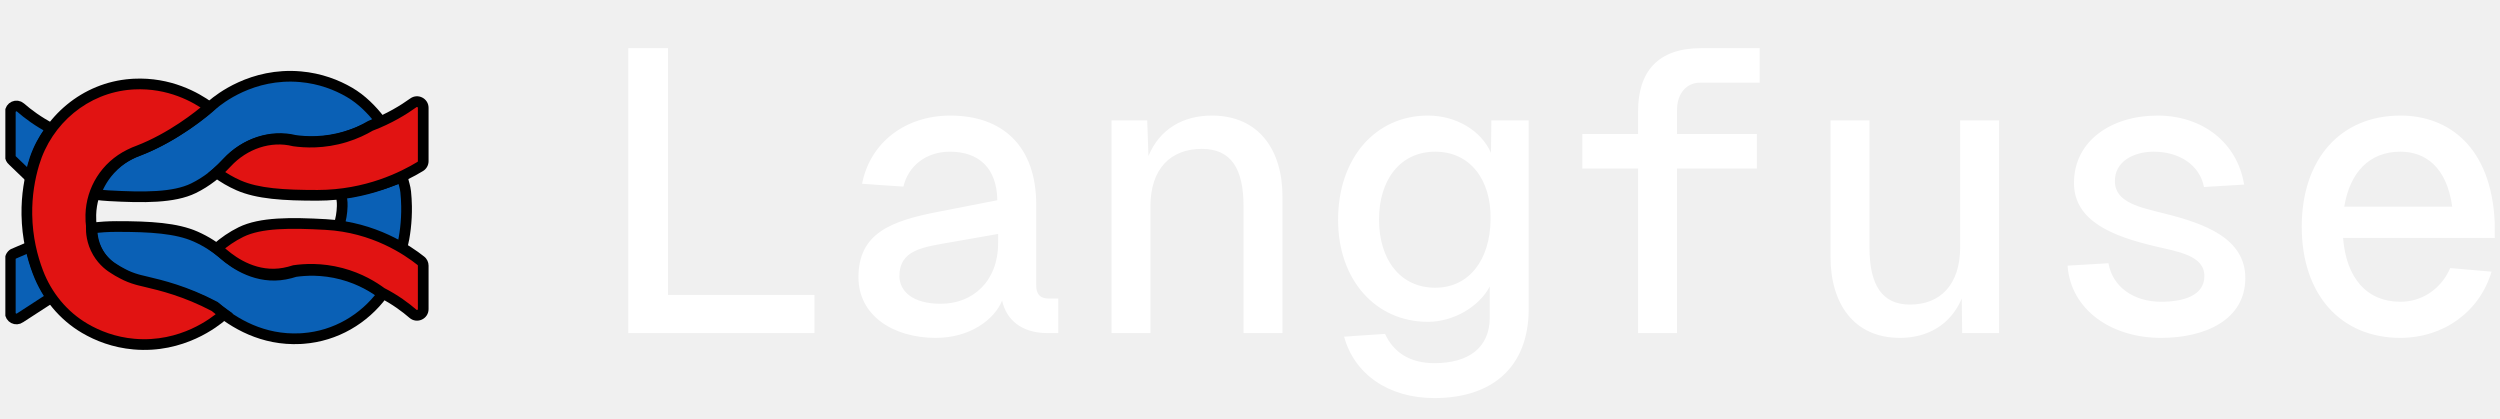
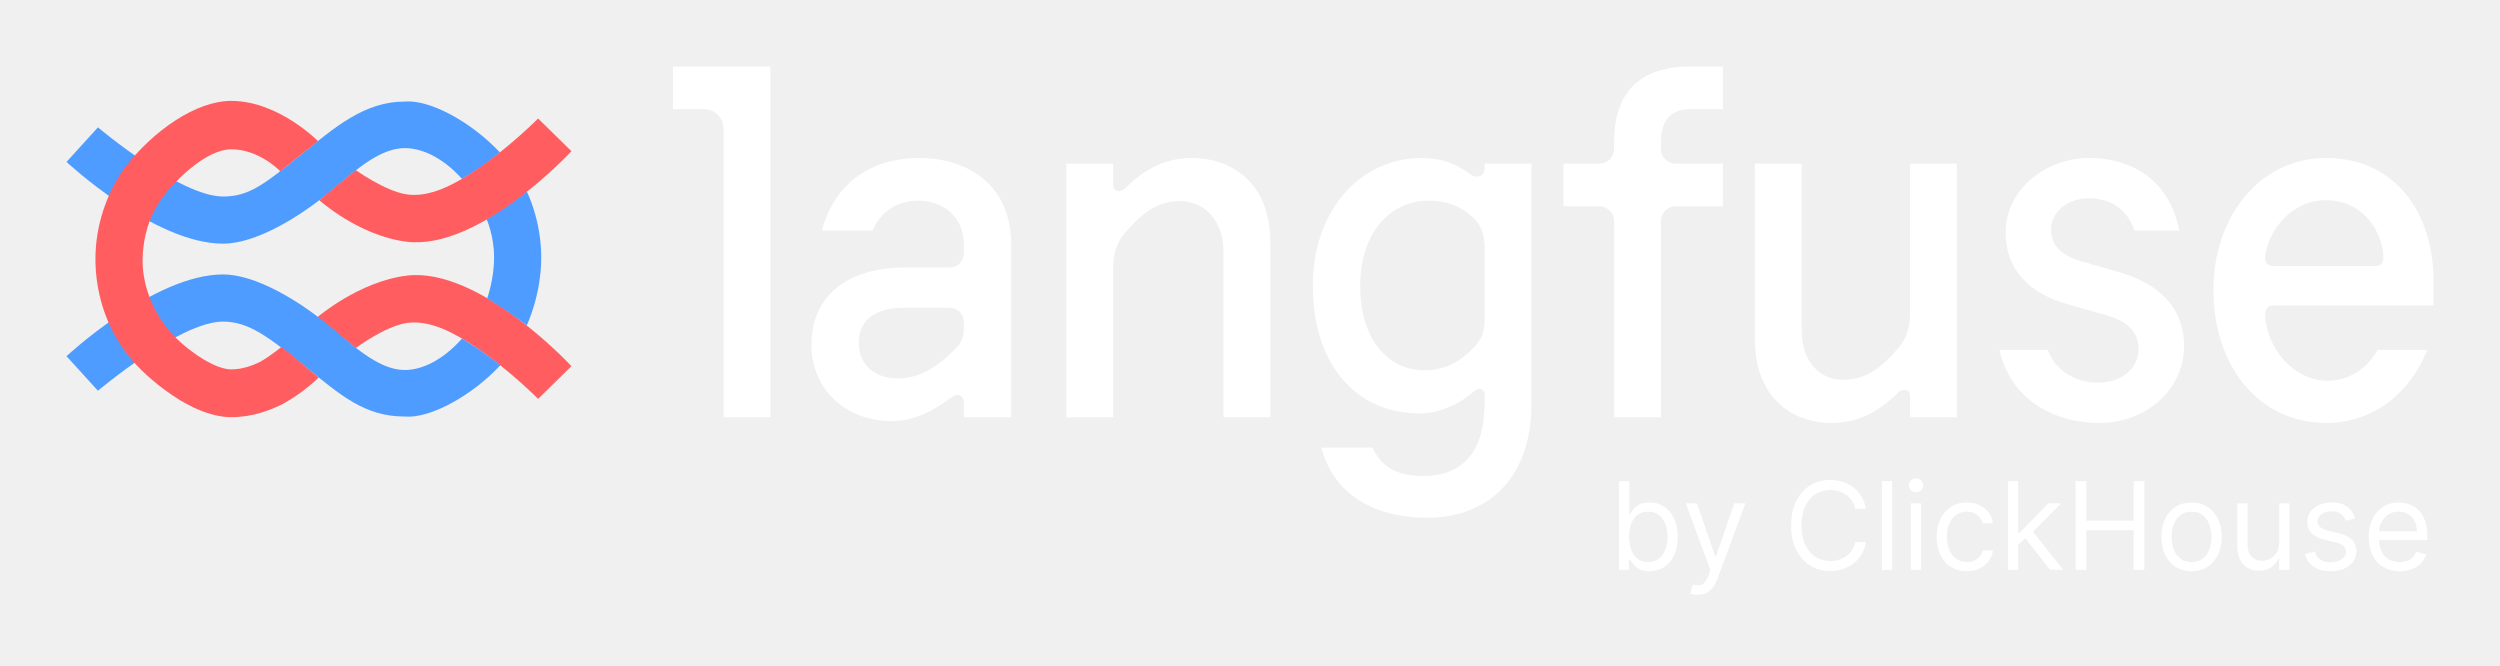
- <svg xmlns="http://www.w3.org/2000/svg" width="1869" height="313" viewBox="0 0 1869 313" fill="none">
-   <g clip-path="url(#clip0_823_305)">
-     <path d="M469.7 249V36H499.4V220.5H608.9V249H469.7ZM644.483 137.4C650.483 106.5 676.883 86.4 710.483 86.4C749.183 86.4 774.683 108.9 774.683 153V213.3C774.683 220.2 777.683 223.2 784.283 223.2H791.183V249H782.783C763.583 249 752.183 238.8 749.183 224.7C743.183 239.4 724.583 252.6 699.683 252.6C667.583 252.6 641.783 235.8 641.783 207.3C641.783 174.3 666.083 165 702.683 158.1L745.583 149.7C745.283 125.4 731.483 113.4 710.183 113.4C692.183 113.4 678.983 124.2 675.383 139.5L644.483 137.4ZM672.383 206.7C672.683 217.8 682.283 227.1 703.283 227.1C727.283 227.1 746.183 210.3 746.183 181.8V174.9L711.983 180.9C689.783 184.8 672.383 186.6 672.383 206.7ZM830.966 90H857.666L858.566 116.7C866.966 96.3 884.666 86.4 905.966 86.4C941.366 86.4 958.766 112.5 958.766 146.7V249H929.666V154.2C929.666 126 920.366 111.3 898.466 111.3C875.366 111.3 860.066 126 860.066 154.2V249H830.966V90ZM1067.55 240.6C1028.25 240.6 1000.35 209.1 1000.35 164.4C1000.35 118.2 1028.25 86.4 1067.55 86.4C1088.85 86.4 1107.45 97.8 1114.65 114.3L1114.95 90H1142.85V231.6C1142.55 275.1 1114.95 297.6 1072.35 297.6C1037.55 297.6 1012.35 279.3 1004.85 251.7L1035.45 249.6C1041.75 263.4 1054.05 271.5 1072.35 271.5C1098.15 271.5 1113.45 259.8 1113.75 237.9V214.2C1105.65 229.5 1086.45 240.6 1067.55 240.6ZM1030.95 164.1C1030.95 194.1 1046.85 215.1 1072.95 215.1C1098.45 215.1 1114.05 194.1 1114.35 164.1C1114.95 134.4 1099.05 113.4 1072.95 113.4C1046.85 113.4 1030.95 134.4 1030.95 164.1ZM1224.63 83.1C1224.63 53.7 1239.33 36 1271.73 36H1315.53V61.8H1271.13C1260.93 61.8 1253.73 69.6 1253.73 82.5V100.2H1313.43V126H1253.73V249H1224.63V126H1182.93V100.2H1224.63V83.1ZM1494.51 249H1466.91L1466.61 223.2C1458.21 243 1440.81 252.6 1420.41 252.6C1385.61 252.6 1368.51 226.5 1368.51 192.3V90H1397.61V184.8C1397.61 213 1406.91 227.7 1427.91 227.7C1450.41 227.7 1465.41 213 1465.41 184.8V90H1494.51V249ZM1647.7 139.8C1644.4 123 1628.8 113.4 1610.2 113.4C1594.9 113.4 1580.8 120.9 1581.1 135.6C1581.1 151.5 1600.3 155.1 1618 159.6C1648.3 167.1 1678.6 178.2 1678.6 207.9C1678.6 239.1 1648.6 252.6 1615.6 252.6C1578.4 252.6 1548.1 231.6 1545.7 198.6L1576.3 196.8C1579.3 214.5 1595.2 225.6 1615.6 225.6C1631.5 225.6 1648 221.4 1648 206.4C1648 190.8 1627.9 188.1 1610.2 183.9C1580.2 176.7 1550.5 165.6 1550.5 136.8C1550.5 104.7 1579.3 86.4 1612.9 86.4C1646.5 86.4 1672.6 106.5 1677.7 138L1647.7 139.8ZM1720.78 169.5C1720.78 118.8 1749.88 86.4 1794.58 86.4C1830.28 86.4 1862.68 109.5 1865.08 166.8V177.9H1751.68C1754.08 207.9 1769.38 225.6 1794.58 225.6C1810.48 225.6 1824.88 216.3 1831.78 200.4L1862.68 203.1C1853.68 233.4 1826.38 252.6 1794.58 252.6C1749.88 252.6 1720.78 220.2 1720.78 169.5ZM1752.58 154.5H1833.28C1829.08 124.2 1812.58 113.4 1794.58 113.4C1771.48 113.4 1756.78 128.7 1752.58 154.5Z" fill="white" />
-     <g clip-path="url(#clip1_823_305)">
-       <path d="M286.055 219.8C272.135 238.631 250.819 251.195 226.766 253.029C226.017 253.081 225.268 253.134 224.509 253.176C196.306 254.58 175.001 241.712 160.874 229.766C135.875 216.532 116.315 213.199 104.871 210.317C96.549 208.221 89.266 204.03 86.145 201.934C83.378 200.289 77.812 196.474 73.662 189.359C69.011 181.385 68.741 173.766 68.814 170.528C71.237 170.204 74.369 169.847 78.031 169.617C81.027 169.428 83.93 169.355 87.186 169.344C112.445 169.313 132.034 170.549 146.287 176.879C153.996 180.295 161.143 184.843 167.509 190.386C175.697 197.533 192.436 208.829 213.065 204.973C215.687 204.48 218.205 203.83 220.629 203.034C228.056 201.965 240.759 201.106 255.719 205.077C269.919 208.85 280.135 215.368 286.055 219.8Z" fill="#0A60B5" stroke="black" stroke-width="8" stroke-miterlimit="10" />
-       <path d="M284.203 90.117C277.928 81.986 270.3 74.3 261.292 69.056C251.692 63.47 239.442 58.66 224.627 57.357C188.429 54.171 163.68 74.249 159.171 78.045C153.561 83.31 131.119 101.94 104.105 112.284C99.399 113.96 90.339 117.921 82.287 126.766C75.918 133.758 72.801 140.916 71.273 145.364C74.494 145.809 77.819 146.13 81.248 146.326C107.44 147.785 129.945 147.93 144.667 140.72C154.392 135.962 162.922 129.186 170.278 121.252C183.535 106.946 202.87 100.564 220.471 104.94C228.554 106.067 242.632 106.926 258.913 101.94C270.155 98.495 278.53 94.161 284.203 90.117Z" fill="#0A60B5" stroke="black" stroke-width="8" stroke-miterlimit="10" />
-       <path d="M38.562 96.154C28.521 90.993 20.682 85.039 15.335 80.378C12.347 77.771 7.703 79.909 7.703 83.892V116.455C7.703 117.873 8.344 119.218 9.441 120.094L22.781 132.93C23.484 127.768 24.994 120.751 28.386 112.993C31.582 105.674 35.419 100.074 38.562 96.154Z" fill="#0A60B5" stroke="black" stroke-width="8" stroke-miterlimit="10" />
-       <path d="M253.344 168.823C254.87 164.12 255.717 159.186 255.843 154.158C255.947 150.186 255.487 148.702 254.797 144.856C261.896 143.664 270.762 141.72 278.844 139.629C287.386 137.424 293.701 134.863 300.8 132.312C301.835 137.277 302.922 139.692 303.299 143.371C303.654 146.842 303.874 150.437 303.936 154.158C304.125 165.719 302.713 176.203 300.538 185.391C293.847 181.92 285.901 178.325 276.753 175.168C268.242 172.22 260.328 170.214 253.344 168.823Z" fill="#0A60B5" stroke="black" stroke-width="8" stroke-miterlimit="10" />
-       <path d="M15.025 237.578C11.964 239.801 7.703 237.61 7.703 233.801V193.808C7.703 192.597 8.168 191.45 8.975 190.594C9.378 190.166 9.751 189.926 9.916 189.832L23.133 184.156C24.105 189.457 25.708 195.801 28.386 202.708C31.52 210.784 35.243 217.326 38.562 222.303C30.713 227.395 22.864 232.487 15.025 237.578Z" fill="#0A60B5" stroke="black" stroke-width="8" stroke-miterlimit="10" />
-       <path fill-rule="evenodd" clip-rule="evenodd" d="M100.136 62.85C126.57 61.539 146.337 72.61 156.526 80.01C148.813 86.823 127.942 103.262 103.255 112.757C101.59 113.353 99.381 114.235 96.864 115.52C79.001 124.318 68.379 141.852 67.905 160.584C67.825 163.737 67.986 166.878 68.403 169.965C68.358 169.971 68.313 169.977 68.268 169.983C68.195 173.195 68.466 180.754 73.114 188.667C77.262 195.726 82.825 199.511 85.59 201.143C86.963 202.058 89.14 203.376 91.858 204.742C95.049 206.442 98.588 207.868 102.491 208.971C103.089 209.145 103.694 209.308 104.305 209.461C105.726 209.816 107.274 210.184 108.944 210.58C120.723 213.376 138.569 217.611 160.451 229.112C162.661 230.967 165.042 232.837 167.596 234.664C166.82 235.359 166.167 235.965 165.639 236.464C161.127 240.279 136.361 260.46 100.136 257.258C85.31 255.948 73.041 251.113 63.444 245.499C47.277 236.048 35.06 221.096 28.395 203.598C24.101 192.317 20.358 177.729 20.088 160.563C19.849 145.903 22.198 132.99 25.401 122.281C35.205 89.56 63.798 65.564 97.88 62.995L97.88 62.995C98.629 62.943 99.377 62.891 100.136 62.85ZM285.278 218.795C279.345 214.399 269.166 207.981 255.066 204.263C240.114 200.322 227.419 201.175 219.996 202.235C217.573 203.025 215.057 203.67 212.437 204.159C191.819 207.985 175.09 196.777 166.907 189.686C165.316 188.31 163.677 186.997 161.991 185.747C167.498 180.907 173.553 176.731 180.154 173.487C194.887 166.251 217.407 166.396 243.619 167.852C279.739 169.869 304.692 187.076 314.653 194.978C315.765 195.862 316.4 197.193 316.4 198.607V231.078C316.4 235.06 311.731 237.191 308.727 234.582C303.343 229.92 295.425 223.958 285.278 218.795ZM169.475 121.772C167.107 124.337 164.617 126.782 162.005 129.078C167.063 132.831 172.53 136.008 178.314 138.552C192.558 144.832 212.136 146.059 237.38 146.028C274.405 145.976 301.667 132.033 314.175 124.443C315.557 123.601 316.4 122.104 316.4 120.482V80.629C316.4 76.834 312.116 74.651 309.038 76.865C301.753 82.109 290.919 88.802 276.948 94.066C271.916 97.032 265.646 100.06 258.175 102.36C241.882 107.371 227.794 106.508 219.705 105.375C202.092 100.977 182.742 107.392 169.475 121.772Z" fill="#E11312" />
-       <path d="M156.526 80.01L159.174 83.008L162.913 79.705L158.876 76.773L156.526 80.01ZM100.136 62.85L99.938 58.855L99.928 58.855L99.918 58.856L100.136 62.85ZM103.255 112.757L104.602 116.524L104.647 116.508L104.691 116.491L103.255 112.757ZM96.864 115.52L98.631 119.109L98.657 119.096L98.683 119.083L96.864 115.52ZM67.905 160.584L63.906 160.483L63.906 160.483L67.905 160.584ZM68.403 169.965L68.927 173.93L72.904 173.405L72.367 169.429L68.403 169.965ZM68.268 169.983L67.741 166.018L64.347 166.469L64.269 169.892L68.268 169.983ZM73.114 188.667L69.664 190.693L69.665 190.693L73.114 188.667ZM85.59 201.143L87.809 197.815L87.718 197.754L87.623 197.699L85.59 201.143ZM91.858 204.742L93.738 201.212L93.697 201.189L93.654 201.168L91.858 204.742ZM102.491 208.971L103.604 205.129L103.592 205.125L103.579 205.122L102.491 208.971ZM104.305 209.461L105.275 205.581L104.305 209.461ZM108.944 210.58L108.02 214.472L108.944 210.58ZM160.451 229.112L163.022 226.048L162.693 225.772L162.312 225.571L160.451 229.112ZM167.596 234.664L170.263 237.645L173.982 234.317L169.924 231.412L167.596 234.664ZM165.639 236.464L168.222 239.518L168.306 239.447L168.386 239.372L165.639 236.464ZM100.136 257.258L100.489 253.274L100.488 253.274L100.136 257.258ZM63.444 245.499L65.464 242.046L65.463 242.045L63.444 245.499ZM28.395 203.598L24.657 205.021L24.657 205.021L28.395 203.598ZM20.088 160.563L24.087 160.5L24.087 160.498L20.088 160.563ZM25.401 122.281L21.569 121.132L21.569 121.135L25.401 122.281ZM97.88 62.995L97.6 59.005L97.59 59.006L97.58 59.007L97.88 62.995ZM97.88 62.995L97.603 59.005L97.6 59.005L97.88 62.995ZM255.066 204.263L256.086 200.395L256.085 200.395L255.066 204.263ZM285.278 218.795L282.897 222.009L283.166 222.208L283.464 222.36L285.278 218.795ZM219.996 202.235L219.43 198.275L219.086 198.324L218.755 198.432L219.996 202.235ZM212.437 204.159L213.167 208.091L213.17 208.091L212.437 204.159ZM166.907 189.686L169.527 186.663L169.523 186.659L166.907 189.686ZM161.991 185.747L159.351 182.743L155.632 186.011L159.609 188.96L161.991 185.747ZM180.154 173.487L178.39 169.897L178.39 169.897L180.154 173.487ZM243.619 167.852L243.842 163.858L243.841 163.858L243.619 167.852ZM314.653 194.978L317.141 191.846L317.139 191.845L314.653 194.978ZM308.727 234.582L311.349 231.562L311.345 231.558L308.727 234.582ZM162.005 129.078L159.364 126.074L155.646 129.341L159.622 132.291L162.005 129.078ZM169.475 121.772L172.415 124.485L172.415 124.484L169.475 121.772ZM178.314 138.552L179.927 134.892L179.924 134.891L178.314 138.552ZM237.38 146.028L237.385 150.028L237.386 150.028L237.38 146.028ZM314.175 124.443L316.25 127.863L316.255 127.86L314.175 124.443ZM309.038 76.865L306.702 73.619L306.702 73.619L309.038 76.865ZM276.948 94.066L275.537 90.323L275.214 90.445L274.917 90.62L276.948 94.066ZM258.175 102.36L259.351 106.183L259.351 106.183L258.175 102.36ZM219.705 105.375L218.736 109.256L218.941 109.307L219.15 109.336L219.705 105.375ZM158.876 76.773C148.278 69.076 127.619 57.482 99.938 58.855L100.335 66.845C125.521 65.596 144.396 76.144 154.175 83.246L158.876 76.773ZM104.691 116.491C130.003 106.755 151.286 89.975 159.174 83.008L153.878 77.012C146.339 83.671 125.88 99.77 101.819 109.024L104.691 116.491ZM98.683 119.083C101.016 117.891 103.062 117.074 104.602 116.524L101.908 108.991C100.118 109.631 97.746 110.579 95.045 111.958L98.683 119.083ZM71.904 160.685C72.341 143.407 82.132 127.235 98.631 119.109L95.097 111.932C75.869 121.402 64.417 140.298 63.906 160.483L71.904 160.685ZM72.367 169.429C71.98 166.564 71.829 163.636 71.904 160.685L63.906 160.483C63.821 163.838 63.992 167.193 64.439 170.5L72.367 169.429ZM68.796 173.948C68.839 173.942 68.883 173.936 68.927 173.93L67.879 165.999C67.833 166.005 67.787 166.012 67.741 166.018L68.796 173.948ZM76.562 186.641C72.446 179.632 72.203 172.922 72.267 170.073L64.269 169.892C64.188 173.469 64.486 181.877 69.664 190.693L76.562 186.641ZM87.623 197.699C85.166 196.249 80.235 192.89 76.562 186.64L69.665 190.693C74.289 198.563 80.483 202.773 83.557 204.588L87.623 197.699ZM93.654 201.168C91.084 199.876 89.047 198.641 87.809 197.815L83.371 204.472C84.878 205.476 87.197 206.876 90.061 208.316L93.654 201.168ZM103.579 205.122C99.936 204.092 96.664 202.77 93.738 201.212L89.977 208.272C93.433 210.114 97.24 211.644 101.403 212.82L103.579 205.122ZM105.275 205.581C104.715 205.44 104.157 205.29 103.604 205.129L101.377 212.813C102.021 212.999 102.674 213.176 103.335 213.342L105.275 205.581ZM109.868 206.688C108.192 206.29 106.668 205.929 105.275 205.581L103.335 213.342C104.783 213.704 106.356 214.077 108.02 214.472L109.868 206.688ZM162.312 225.571C139.969 213.828 121.721 209.501 109.868 206.688L108.02 214.472C119.724 217.25 137.169 221.394 158.59 232.653L162.312 225.571ZM169.924 231.412C167.463 229.65 165.162 227.845 163.022 226.048L157.879 232.176C160.159 234.09 162.622 236.023 165.268 237.917L169.924 231.412ZM168.386 239.372C168.893 238.893 169.519 238.311 170.263 237.645L164.928 231.684C164.121 232.406 163.441 233.038 162.893 233.555L168.386 239.372ZM99.784 261.243C137.658 264.591 163.495 243.516 168.222 239.518L163.056 233.409C158.759 237.043 135.063 256.33 100.489 253.274L99.784 261.243ZM61.425 248.951C71.443 254.812 84.275 259.872 99.784 261.243L100.488 253.274C86.345 252.024 74.64 247.414 65.464 242.046L61.425 248.951ZM24.657 205.021C31.628 223.323 44.425 239.014 61.426 248.952L65.463 242.045C50.128 233.081 38.492 218.869 32.133 202.174L24.657 205.021ZM16.088 160.626C16.367 178.342 20.23 193.392 24.657 205.021L32.133 202.175C27.972 191.241 24.349 177.116 24.087 160.5L16.088 160.626ZM21.569 121.135C18.267 132.175 15.841 145.499 16.088 160.629L24.087 160.498C23.856 146.307 26.13 133.804 29.233 123.427L21.569 121.135ZM97.58 59.007C61.77 61.705 31.827 86.899 21.569 121.132L29.233 123.429C38.584 92.222 65.825 69.422 98.181 66.984L97.58 59.007ZM97.6 59.005L97.6 59.005L98.161 66.986L98.161 66.986L97.6 59.005ZM99.918 58.856C99.125 58.899 98.347 58.953 97.603 59.005L98.157 66.986C98.91 66.933 99.63 66.884 100.355 66.844L99.918 58.856ZM254.046 208.13C267.506 211.68 277.227 217.808 282.897 222.009L287.66 215.581C281.463 210.99 270.825 204.282 256.086 200.395L254.046 208.13ZM220.561 206.195C227.65 205.182 239.773 204.368 254.046 208.13L256.085 200.395C240.456 196.275 227.189 197.167 219.43 198.275L220.561 206.195ZM213.17 208.091C215.961 207.57 218.646 206.883 221.236 206.038L218.755 198.432C216.5 199.168 214.153 199.769 211.704 200.226L213.17 208.091ZM164.288 192.708C172.755 200.046 190.717 212.258 213.167 208.091L211.707 200.226C192.921 203.712 177.425 193.507 169.527 186.663L164.288 192.708ZM159.609 188.96C161.214 190.151 162.776 191.402 164.292 192.712L169.523 186.659C167.857 185.219 166.139 183.843 164.374 182.534L159.609 188.96ZM178.39 169.897C171.438 173.314 165.092 177.697 159.351 182.743L164.632 188.752C169.904 184.118 175.669 180.148 181.918 177.077L178.39 169.897ZM243.841 163.858C230.712 163.129 218.328 162.716 207.327 163.418C196.358 164.118 186.441 165.943 178.39 169.897L181.917 177.077C188.6 173.795 197.31 172.074 207.837 171.402C218.332 170.732 230.314 171.119 243.397 171.846L243.841 163.858ZM317.139 191.845C306.869 183.697 281.132 165.941 243.842 163.858L243.396 171.846C278.345 173.797 302.516 190.456 312.167 198.112L317.139 191.845ZM320.4 198.607C320.4 195.986 319.219 193.497 317.141 191.846L312.165 198.11C312.312 198.227 312.4 198.4 312.4 198.607H320.4ZM320.4 231.078V198.607H312.4V231.078H320.4ZM306.104 237.602C311.703 242.465 320.4 238.483 320.4 231.078H312.4C312.4 231.267 312.351 231.37 312.306 231.437C312.251 231.519 312.158 231.604 312.028 231.663C311.899 231.722 311.775 231.736 311.678 231.725C311.599 231.715 311.491 231.685 311.349 231.562L306.104 237.602ZM283.464 222.36C293.258 227.344 300.909 233.104 306.108 237.606L311.345 231.558C305.777 226.737 297.592 220.573 287.092 215.23L283.464 222.36ZM164.646 132.083C167.369 129.689 169.958 127.146 172.415 124.485L166.536 119.058C164.256 121.528 161.866 123.875 159.364 126.074L164.646 132.083ZM179.924 134.891C174.414 132.467 169.206 129.44 164.388 125.866L159.622 132.291C164.92 136.222 170.646 139.549 176.703 142.214L179.924 134.891ZM237.375 142.028C212.041 142.059 193.29 140.784 179.927 134.892L176.7 142.212C191.826 148.881 212.231 150.059 237.385 150.028L237.375 142.028ZM312.1 121.024C299.926 128.411 273.393 141.977 237.375 142.028L237.386 150.028C275.418 149.975 303.407 135.656 316.25 127.863L312.1 121.024ZM312.4 120.482C312.4 120.708 312.285 120.911 312.094 121.027L316.255 127.86C318.83 126.292 320.4 123.5 320.4 120.482H312.4ZM312.4 80.629V120.482H320.4V80.629H312.4ZM311.375 80.112C311.819 79.792 312.4 80.11 312.4 80.629H320.4C320.4 73.559 312.413 69.509 306.702 73.619L311.375 80.112ZM278.358 97.809C292.734 92.392 303.877 85.508 311.375 80.112L306.702 73.619C299.628 78.71 289.105 85.211 275.537 90.323L278.358 97.809ZM259.351 106.183C267.166 103.778 273.721 100.611 278.979 97.512L274.917 90.62C270.111 93.453 264.126 96.343 256.998 98.537L259.351 106.183ZM219.15 109.336C227.592 110.519 242.314 111.424 259.351 106.183L256.999 98.537C241.45 103.319 227.996 102.498 220.26 101.414L219.15 109.336ZM172.415 124.484C184.804 111.056 202.696 105.251 218.736 109.256L220.674 101.494C201.487 96.703 180.681 103.728 166.536 119.059L172.415 124.484Z" fill="black" />
-     </g>
-   </g>
-   <defs>
-     <clipPath id="clip0_823_305">
-       <rect width="1869" height="313" fill="white" />
-     </clipPath>
-     <clipPath id="clip1_823_305">
-       <rect width="316" height="316" fill="white" transform="translate(4 -1)" />
-     </clipPath>
-   </defs>
+ <svg xmlns="http://www.w3.org/2000/svg" width="2255" height="600" viewBox="0 0 2255 600" fill="none">
+   <path d="M652.669 116.433C652.669 106.172 644.986 98.477 634.743 98.477H607V60H694.923V376.366H652.669V116.433Z" fill="white" />
+   <path d="M804.056 379.786C764.363 379.786 731.925 352.424 731.925 310.955C731.925 269.913 760.521 241.269 816.86 241.269H856.553C863.809 241.269 869.358 235.711 869.358 228.443V219.893C869.358 194.242 848.871 180.988 828.811 180.988C810.458 180.988 795.52 189.111 786.983 207.922H741.315C753.265 163.46 787.41 142.512 829.664 142.512C870.211 142.512 912.038 164.743 912.038 220.32V376.366H869.358V362.257C869.358 357.127 863.809 354.562 859.541 357.555C842.895 369.525 827.103 379.786 804.056 379.786ZM810.031 341.309C828.811 341.309 844.603 331.903 862.529 313.947C867.224 309.245 869.358 303.259 869.358 296.847V290.434C869.358 283.166 863.809 277.608 856.553 277.608H815.58C787.837 277.608 774.606 290.006 774.606 309.245C774.606 327.201 786.983 341.309 810.031 341.309Z" fill="white" />
+   <path d="M961.855 376.366V147.642H1004.11V167.308C1004.11 172.438 1010.51 174.148 1014.35 170.3C1027.58 157.475 1045.94 142.512 1074.96 142.512C1111.67 142.512 1145.81 165.598 1145.81 218.183V376.366H1103.56V227.161C1103.56 197.662 1085.63 181.416 1063.86 181.416C1042.95 181.416 1028.86 193.387 1013.93 210.915C1006.67 219.893 1004.11 230.153 1004.11 241.269V376.366H961.855Z" fill="white" />
+   <path d="M1287.48 467C1234.98 467 1201.69 442.204 1191.87 403.727H1237.97C1245.22 419.545 1258.03 429.378 1283.64 429.378C1317.78 429.378 1339.12 409.285 1339.12 363.54V356.272C1339.12 351.142 1334.85 348.577 1329.73 352.852C1315.65 365.25 1297.72 372.945 1280.65 372.945C1222.6 372.945 1184.19 328.056 1184.19 257.942C1184.19 187.829 1228.58 142.512 1282.36 142.512C1298.15 142.512 1312.66 146.787 1326.74 157.475C1332.72 161.75 1339.12 158.33 1339.12 151.489V147.642H1381.38V363.54C1381.38 436.218 1337.41 467 1287.48 467ZM1284.92 334.041C1304.12 334.041 1318.21 325.491 1329.73 313.092C1336.99 304.97 1339.12 299.412 1339.12 286.586V225.023C1339.12 212.197 1336.99 204.075 1328.45 195.952C1319.06 186.974 1305.83 180.988 1288.76 180.988C1253.76 180.988 1226.87 210.06 1226.87 257.942C1226.87 305.825 1251.63 334.041 1284.92 334.041Z" fill="white" />
+   <path d="M1455.92 199.372C1455.92 192.104 1449.95 186.119 1442.69 186.119H1410.25V147.642H1442.69C1449.95 147.642 1455.92 141.657 1455.92 134.389V128.403C1455.92 82.659 1479.4 60 1525.07 60H1554.09V98.477H1524.64C1507.14 98.477 1498.18 108.31 1498.18 128.403V134.389C1498.18 141.657 1504.15 147.642 1511.41 147.642H1554.09V186.119H1511.41C1504.15 186.119 1498.18 192.104 1498.18 199.372V376.366H1455.92V199.372Z" fill="white" />
+   <path d="M1652.02 381.496C1616.17 381.496 1582.88 358.41 1582.88 305.825V147.642H1625.13V297.702C1625.13 327.201 1642.2 342.591 1662.26 342.591C1684.03 342.591 1698.11 330.621 1713.05 313.092C1720.31 304.115 1722.87 293.854 1722.87 282.738V147.642H1765.12V376.366H1722.87V356.7C1722.87 351.569 1716.47 349.859 1712.63 353.707C1699.39 366.533 1681.04 381.496 1652.02 381.496Z" fill="white" />
+   <path d="M1893.57 381.496C1854.73 381.496 1814.18 362.257 1803.51 315.658H1847.05C1853.45 333.186 1870.95 345.156 1891.86 345.156C1914.91 345.156 1928.99 331.476 1928.99 314.803C1928.99 298.557 1917.9 289.579 1900.4 284.449L1864.12 274.188C1832.54 265.21 1809.06 244.689 1809.06 209.632C1809.06 171.583 1844.49 142.512 1884.61 142.512C1916.62 142.512 1955.46 157.047 1965.7 207.922H1925.15C1919.6 190.394 1905.09 178.851 1884.61 178.851C1864.55 178.851 1850.03 191.249 1850.03 207.067C1850.03 220.32 1858.14 230.153 1877.35 235.711L1911.5 245.544C1943.93 254.95 1969.97 274.616 1969.97 312.237C1969.97 351.569 1935.82 381.496 1893.57 381.496Z" fill="white" />
+   <path d="M2098.54 381.496C2037.08 381.496 1996.53 329.766 1996.53 261.79C1996.53 193.814 2039.64 142.512 2098.11 142.512C2161.71 142.512 2195 193.814 2195 252.384V275.471H2050.74C2044.76 275.471 2042.2 279.318 2043.48 289.151C2048.18 321.215 2073.79 343.446 2098.97 343.446C2117.75 343.446 2133.97 334.041 2144.64 315.658H2189.45C2173.23 355.845 2139.51 381.496 2098.54 381.496ZM2141.65 239.986C2148.48 239.986 2151.04 236.566 2149.33 225.878C2144.64 199.372 2125 180.561 2098.11 180.561C2072.51 180.561 2050.74 199.372 2043.91 226.306C2041.35 236.139 2044.76 239.986 2050.74 239.986H2141.65Z" fill="white" />
+   <path d="M286.292 286.105L320.889 313.896C320.889 313.896 347.362 294.235 366.83 291.351C387.248 288.326 409.032 299.71 429.218 313.281C459.707 333.779 485.367 359.789 485.367 359.789L515.427 330.296C515.427 330.296 432.548 240.501 366.83 248.624C323.725 253.952 286.292 286.105 286.292 286.105Z" fill="#FF5D5F" />
+   <path d="M88.358 114.862L60 146.056C60 146.056 139.009 219.788 201.224 219.788C229.582 219.788 268.908 197.572 302.747 168.709C322.03 152.261 343.582 133.579 365.135 133.579C379.622 133.579 398.729 141.252 416.747 161.403C416.747 161.403 428.377 154.429 435.463 149.418C441.691 145.014 450.942 137.508 450.942 137.508C425.024 109.845 387.535 89.625 365.135 91.608C328.836 91.613 302.747 114.209 270.418 140.343C238.09 166.477 224.478 177.25 201.224 177.25C162.09 177.25 88.358 114.862 88.358 114.862Z" fill="#4E9CFF" />
+   <path d="M88.358 352.463L60 321.269C60 321.269 139.009 247.537 201.224 247.537C229.582 247.537 268.908 269.753 302.747 298.616C322.03 315.064 343.582 333.746 365.135 333.746C379.691 333.746 398.653 325.757 416.747 305.388C416.747 305.388 427.624 312.093 434.329 316.732C441.223 321.501 451.344 329.387 451.344 329.387C425.413 357.27 387.651 377.71 365.135 375.717C328.836 375.712 307.284 356.477 274.956 330.343C242.627 304.21 224.478 290.075 201.224 290.075C162.09 290.075 88.358 352.463 88.358 352.463Z" fill="#4E9CFF" />
+   <path d="M458.142 185.149C450.764 190.249 438.859 197.627 438.859 197.627C438.859 197.627 445.665 212.373 445.665 232.224C445.665 252.075 439.426 269.09 439.426 269.09C439.426 269.09 450.114 275.765 457.008 280.433C464.17 285.282 475.157 293.478 475.157 293.478C475.157 293.478 488.202 266.254 488.202 232.224C488.202 198.194 475.157 172.672 475.157 172.672C475.157 172.672 464.921 180.464 458.142 185.149Z" fill="#4E9CFF" />
+   <path d="M287.995 180.612L320.89 153.388C320.89 153.388 347.363 172.434 366.831 175.319C387.248 178.344 409.033 166.959 429.219 153.388C459.708 132.89 485.368 106.881 485.368 106.881L515.428 136.373C515.428 136.373 432.549 226.168 366.831 218.045C323.726 212.717 287.995 180.612 287.995 180.612Z" fill="#FF5D5F" />
+   <path d="M208.601 91C251.139 91 286.865 127.299 286.865 127.299C286.865 127.299 276.924 135.131 270.417 140.344C263.64 145.773 252.835 154.523 252.835 154.523C252.835 154.523 234.124 134.672 208.601 134.672C198.136 134.672 184.535 140.958 170.034 153.388C158.846 162.979 147.205 174.902 139.407 189.687C132.664 202.471 128.987 217.537 128.631 233.359C128.185 253.232 135.228 274.063 146.78 290.642C154.523 301.754 163.763 310.116 173.437 317.299C185.992 326.621 199.085 333.18 208.601 333.18C218.767 333.18 227.907 329.647 234.691 326.374C245.467 320.135 253.969 312.762 253.969 312.762L287.432 340.553C287.432 340.553 273.82 354.165 255.109 364.374C243.018 370.337 227.477 376.284 208.601 376.284C189.739 376.284 167.834 366.262 147.347 350.762C134.103 340.741 121.122 328.867 111.049 314.463C94.54 290.856 86.032 262.135 86.089 233.359C86.146 204.223 95.54 175.366 112.183 151.687C138.273 117.657 176.86 91 208.601 91Z" fill="#FF5D5F" />
+   <path d="M1460.36 514V434H1469.58V463.531H1470.36C1471.04 462.49 1471.98 461.161 1473.17 459.547C1474.4 457.906 1476.14 456.448 1478.41 455.172C1480.7 453.87 1483.8 453.219 1487.71 453.219C1492.76 453.219 1497.21 454.482 1501.06 457.008C1504.92 459.534 1507.93 463.115 1510.09 467.75C1512.25 472.385 1513.33 477.854 1513.33 484.156C1513.33 490.51 1512.25 496.018 1510.09 500.68C1507.93 505.315 1504.93 508.909 1501.1 511.461C1497.28 513.987 1492.86 515.25 1487.86 515.25C1484.01 515.25 1480.92 514.612 1478.6 513.336C1476.29 512.034 1474.5 510.562 1473.25 508.922C1472 507.255 1471.04 505.875 1470.36 504.781H1469.27V514H1460.36ZM1469.42 484C1469.42 488.531 1470.09 492.529 1471.42 495.992C1472.74 499.43 1474.68 502.125 1477.24 504.078C1479.79 506.005 1482.91 506.969 1486.61 506.969C1490.47 506.969 1493.68 505.953 1496.26 503.922C1498.86 501.865 1500.82 499.104 1502.12 495.641C1503.45 492.151 1504.11 488.271 1504.11 484C1504.11 479.781 1503.46 475.979 1502.16 472.594C1500.88 469.182 1498.94 466.487 1496.34 464.508C1493.76 462.503 1490.52 461.5 1486.61 461.5C1482.86 461.5 1479.71 462.451 1477.16 464.352C1474.61 466.227 1472.68 468.857 1471.38 472.242C1470.07 475.602 1469.42 479.521 1469.42 484ZM1531.22 536.5C1529.66 536.5 1528.26 536.37 1527.04 536.109C1525.82 535.875 1524.97 535.641 1524.5 535.406L1526.85 527.281C1529.09 527.854 1531.06 528.063 1532.78 527.906C1534.5 527.75 1536.03 526.982 1537.35 525.602C1538.71 524.247 1539.94 522.047 1541.06 519L1542.78 514.313L1520.6 454H1530.6L1547.16 501.812H1547.78L1564.35 454H1574.35L1548.88 522.75C1547.73 525.849 1546.31 528.414 1544.62 530.445C1542.93 532.503 1540.96 534.026 1538.72 535.016C1536.51 536.005 1534.01 536.5 1531.22 536.5ZM1683.08 459H1673.39C1672.82 456.214 1671.81 453.766 1670.38 451.656C1668.97 449.547 1667.26 447.776 1665.22 446.344C1663.22 444.885 1660.99 443.792 1658.54 443.062C1656.1 442.333 1653.54 441.969 1650.89 441.969C1646.04 441.969 1641.66 443.193 1637.72 445.641C1633.82 448.089 1630.71 451.695 1628.39 456.461C1626.1 461.227 1624.95 467.073 1624.95 474C1624.95 480.927 1626.1 486.773 1628.39 491.539C1630.71 496.305 1633.82 499.911 1637.72 502.359C1641.66 504.807 1646.04 506.031 1650.89 506.031C1653.54 506.031 1656.1 505.667 1658.54 504.937C1660.99 504.208 1663.22 503.128 1665.22 501.695C1667.26 500.237 1668.97 498.453 1670.38 496.344C1671.81 494.208 1672.82 491.76 1673.39 489H1683.08C1682.35 493.089 1681.02 496.747 1679.09 499.977C1677.16 503.206 1674.77 505.953 1671.9 508.219C1669.04 510.458 1665.82 512.164 1662.26 513.336C1658.71 514.508 1654.93 515.094 1650.89 515.094C1644.07 515.094 1638 513.427 1632.69 510.094C1627.37 506.76 1623.19 502.021 1620.15 495.875C1617.1 489.729 1615.58 482.437 1615.58 474C1615.58 465.562 1617.1 458.271 1620.15 452.125C1623.19 445.979 1627.37 441.24 1632.69 437.906C1638 434.573 1644.07 432.906 1650.89 432.906C1654.93 432.906 1658.71 433.492 1662.26 434.664C1665.82 435.836 1669.04 437.555 1671.9 439.82C1674.77 442.06 1677.16 444.794 1679.09 448.023C1681.02 451.227 1682.35 454.885 1683.08 459ZM1706.7 434V514H1697.48V434H1706.7ZM1723.58 514V454H1732.8V514H1723.58ZM1728.27 444C1726.47 444 1724.93 443.388 1723.62 442.164C1722.35 440.94 1721.71 439.469 1721.71 437.75C1721.71 436.031 1722.35 434.56 1723.62 433.336C1724.93 432.112 1726.47 431.5 1728.27 431.5C1730.07 431.5 1731.6 432.112 1732.88 433.336C1734.18 434.56 1734.83 436.031 1734.83 437.75C1734.83 439.469 1734.18 440.94 1732.88 442.164C1731.6 443.388 1730.07 444 1728.27 444ZM1774.06 515.25C1768.44 515.25 1763.59 513.922 1759.53 511.266C1755.47 508.609 1752.34 504.951 1750.16 500.289C1747.97 495.628 1746.88 490.302 1746.88 484.312C1746.88 478.219 1747.99 472.841 1750.23 468.18C1752.5 463.492 1755.65 459.833 1759.69 457.203C1763.75 454.547 1768.49 453.219 1773.91 453.219C1778.12 453.219 1781.93 454 1785.31 455.562C1788.7 457.125 1791.47 459.312 1793.63 462.125C1795.79 464.937 1797.14 468.219 1797.66 471.969H1788.44C1787.73 469.234 1786.17 466.812 1783.75 464.703C1781.35 462.568 1778.13 461.5 1774.06 461.5C1770.47 461.5 1767.32 462.437 1764.61 464.312C1761.93 466.161 1759.83 468.779 1758.32 472.164C1756.84 475.523 1756.09 479.469 1756.09 484C1756.09 488.635 1756.82 492.672 1758.28 496.109C1759.77 499.547 1761.85 502.216 1764.53 504.117C1767.24 506.018 1770.42 506.969 1774.06 506.969C1776.46 506.969 1778.63 506.552 1780.59 505.719C1782.54 504.885 1784.19 503.688 1785.55 502.125C1786.9 500.562 1787.86 498.687 1788.44 496.5H1797.66C1797.14 500.042 1795.85 503.232 1793.79 506.07C1791.76 508.883 1789.06 511.122 1785.7 512.789C1782.37 514.43 1778.49 515.25 1774.06 515.25ZM1819.73 492.125L1819.57 480.719H1821.45L1847.7 454H1859.1L1831.13 482.281H1830.35L1819.73 492.125ZM1811.13 514V434H1820.35V514H1811.13ZM1849.26 514L1825.82 484.312L1832.38 477.906L1860.98 514H1849.26ZM1872.22 514V434H1881.9V469.625H1924.56V434H1934.25V514H1924.56V478.219H1881.9V514H1872.22ZM1976.77 515.25C1971.35 515.25 1966.6 513.961 1962.51 511.383C1958.45 508.805 1955.27 505.198 1952.98 500.562C1950.71 495.927 1949.58 490.51 1949.58 484.312C1949.58 478.062 1950.71 472.607 1952.98 467.945C1955.27 463.284 1958.45 459.664 1962.51 457.086C1966.6 454.508 1971.35 453.219 1976.77 453.219C1982.18 453.219 1986.92 454.508 1990.99 457.086C1995.07 459.664 1998.25 463.284 2000.52 467.945C2002.81 472.607 2003.96 478.062 2003.96 484.312C2003.96 490.51 2002.81 495.927 2000.52 500.562C1998.25 505.198 1995.07 508.805 1990.99 511.383C1986.92 513.961 1982.18 515.25 1976.77 515.25ZM1976.77 506.969C1980.88 506.969 1984.27 505.914 1986.92 503.805C1989.58 501.695 1991.55 498.922 1992.82 495.484C1994.1 492.047 1994.74 488.323 1994.74 484.312C1994.74 480.302 1994.1 476.565 1992.82 473.102C1991.55 469.638 1989.58 466.839 1986.92 464.703C1984.27 462.568 1980.88 461.5 1976.77 461.5C1972.65 461.5 1969.27 462.568 1966.61 464.703C1963.96 466.839 1961.99 469.638 1960.71 473.102C1959.44 476.565 1958.8 480.302 1958.8 484.312C1958.8 488.323 1959.44 492.047 1960.71 495.484C1961.99 498.922 1963.96 501.695 1966.61 503.805C1969.27 505.914 1972.65 506.969 1976.77 506.969ZM2055.84 489.469V454H2065.06V514H2055.84V503.844H2055.21C2053.81 506.891 2051.62 509.482 2048.65 511.617C2045.68 513.727 2041.93 514.781 2037.4 514.781C2033.65 514.781 2030.32 513.961 2027.4 512.32C2024.49 510.654 2022.19 508.154 2020.53 504.82C2018.86 501.461 2018.03 497.229 2018.03 492.125V454H2027.25V491.5C2027.25 495.875 2028.47 499.365 2030.92 501.969C2033.39 504.573 2036.54 505.875 2040.37 505.875C2042.66 505.875 2044.99 505.289 2047.36 504.117C2049.76 502.945 2051.76 501.148 2053.38 498.727C2055.02 496.305 2055.84 493.219 2055.84 489.469ZM2124.44 467.437L2116.16 469.781C2115.64 468.401 2114.87 467.06 2113.86 465.758C2112.87 464.43 2111.51 463.336 2109.79 462.477C2108.08 461.617 2105.88 461.187 2103.19 461.187C2099.52 461.187 2096.46 462.034 2094.01 463.727C2091.59 465.393 2090.38 467.516 2090.38 470.094C2090.38 472.385 2091.21 474.195 2092.88 475.523C2094.55 476.852 2097.15 477.958 2100.69 478.844L2109.6 481.031C2114.96 482.333 2118.96 484.326 2121.59 487.008C2124.22 489.664 2125.54 493.089 2125.54 497.281C2125.54 500.719 2124.55 503.792 2122.57 506.5C2120.62 509.208 2117.88 511.344 2114.37 512.906C2110.85 514.469 2106.76 515.25 2102.1 515.25C2095.98 515.25 2090.91 513.922 2086.9 511.266C2082.89 508.609 2080.35 504.729 2079.29 499.625L2088.04 497.437C2088.87 500.667 2090.45 503.089 2092.76 504.703C2095.11 506.318 2098.17 507.125 2101.94 507.125C2106.24 507.125 2109.65 506.214 2112.18 504.391C2114.73 502.542 2116.01 500.328 2116.01 497.75C2116.01 495.667 2115.28 493.922 2113.82 492.516C2112.36 491.083 2110.12 490.016 2107.1 489.312L2097.1 486.969C2091.6 485.667 2087.57 483.648 2084.99 480.914C2082.44 478.154 2081.16 474.703 2081.16 470.562C2081.16 467.177 2082.11 464.182 2084.01 461.578C2085.94 458.974 2088.56 456.93 2091.87 455.445C2095.2 453.961 2098.97 453.219 2103.19 453.219C2109.13 453.219 2113.79 454.521 2117.18 457.125C2120.59 459.729 2123.01 463.167 2124.44 467.437ZM2164.57 515.25C2158.79 515.25 2153.8 513.974 2149.61 511.422C2145.44 508.844 2142.23 505.25 2139.96 500.641C2137.72 496.005 2136.6 490.615 2136.6 484.469C2136.6 478.323 2137.72 472.906 2139.96 468.219C2142.23 463.505 2145.38 459.833 2149.41 457.203C2153.48 454.547 2158.22 453.219 2163.63 453.219C2166.76 453.219 2169.84 453.74 2172.89 454.781C2175.94 455.823 2178.71 457.516 2181.21 459.859C2183.71 462.177 2185.7 465.25 2187.19 469.078C2188.67 472.906 2189.41 477.62 2189.41 483.219V487.125H2143.16V479.156H2180.04C2180.04 475.771 2179.36 472.75 2178.01 470.094C2176.68 467.437 2174.78 465.341 2172.3 463.805C2169.86 462.268 2166.97 461.5 2163.63 461.5C2159.96 461.5 2156.78 462.411 2154.1 464.234C2151.45 466.031 2149.4 468.375 2147.97 471.266C2146.54 474.156 2145.82 477.255 2145.82 480.562V485.875C2145.82 490.406 2146.6 494.247 2148.16 497.398C2149.75 500.523 2151.95 502.906 2154.77 504.547C2157.58 506.161 2160.85 506.969 2164.57 506.969C2166.99 506.969 2169.18 506.63 2171.13 505.953C2173.11 505.25 2174.82 504.208 2176.25 502.828C2177.68 501.422 2178.79 499.677 2179.57 497.594L2188.48 500.094C2187.54 503.115 2185.96 505.771 2183.75 508.062C2181.54 510.328 2178.8 512.099 2175.55 513.375C2172.29 514.625 2168.63 515.25 2164.57 515.25Z" fill="white" />
</svg>
